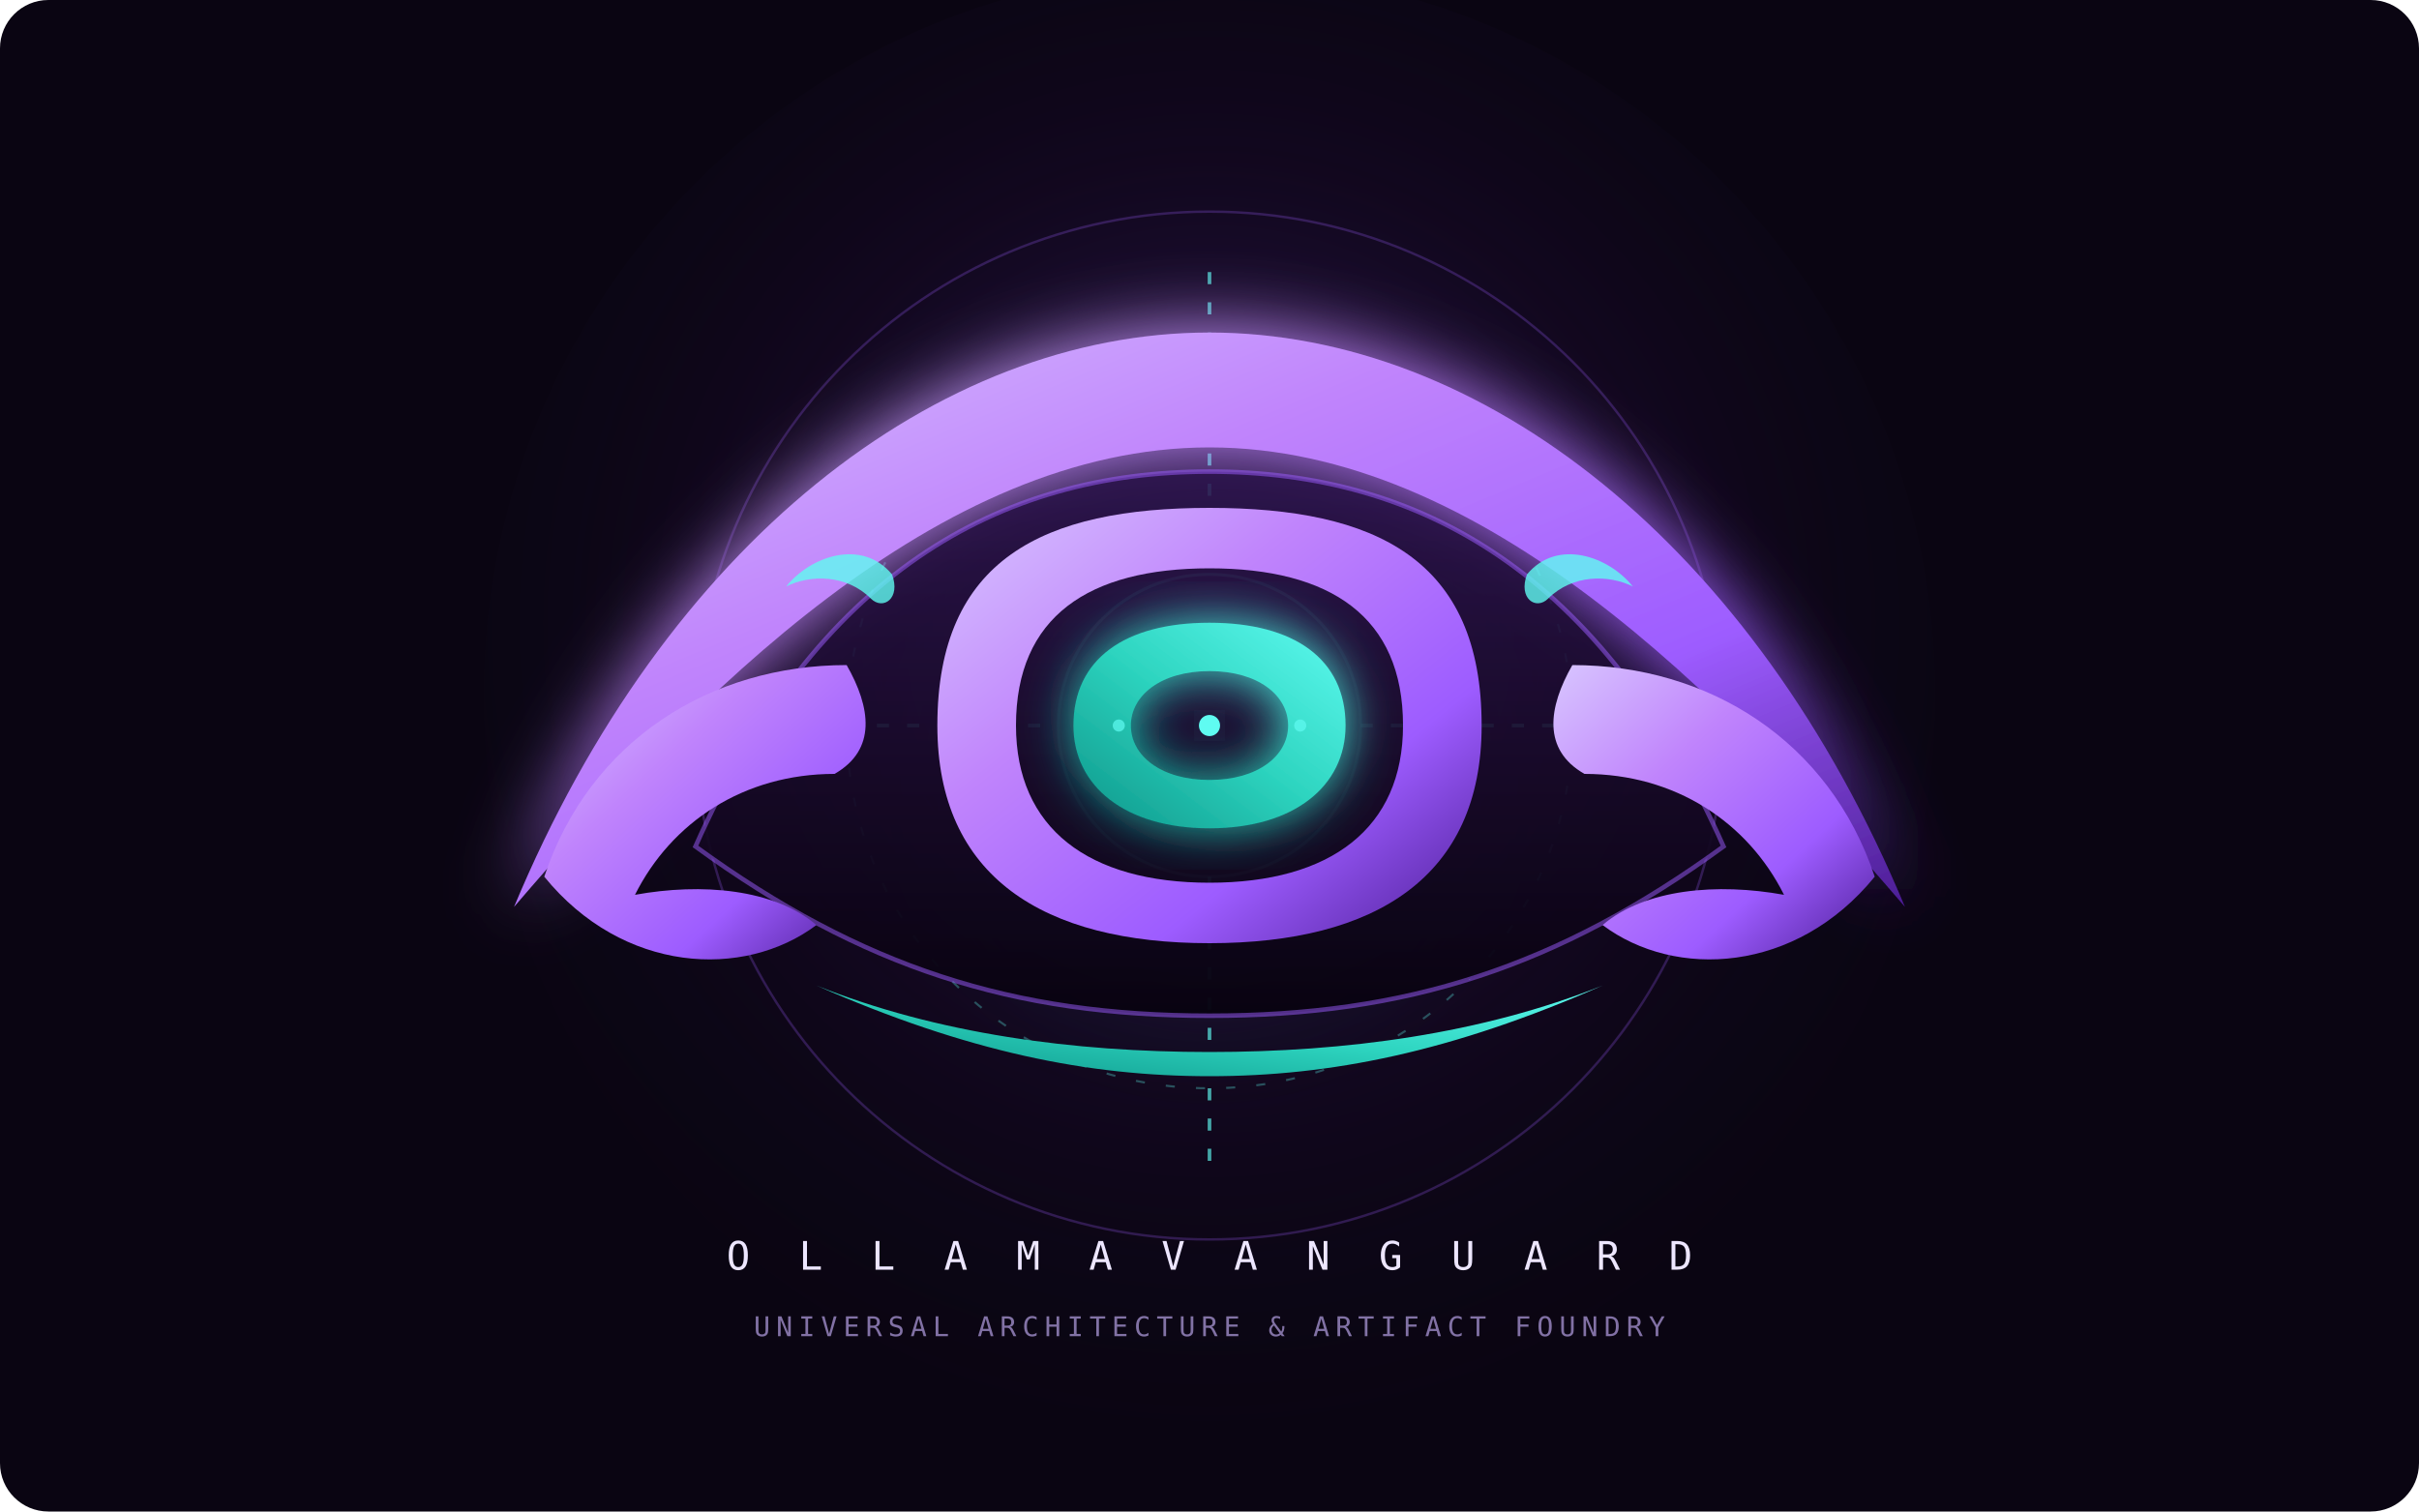
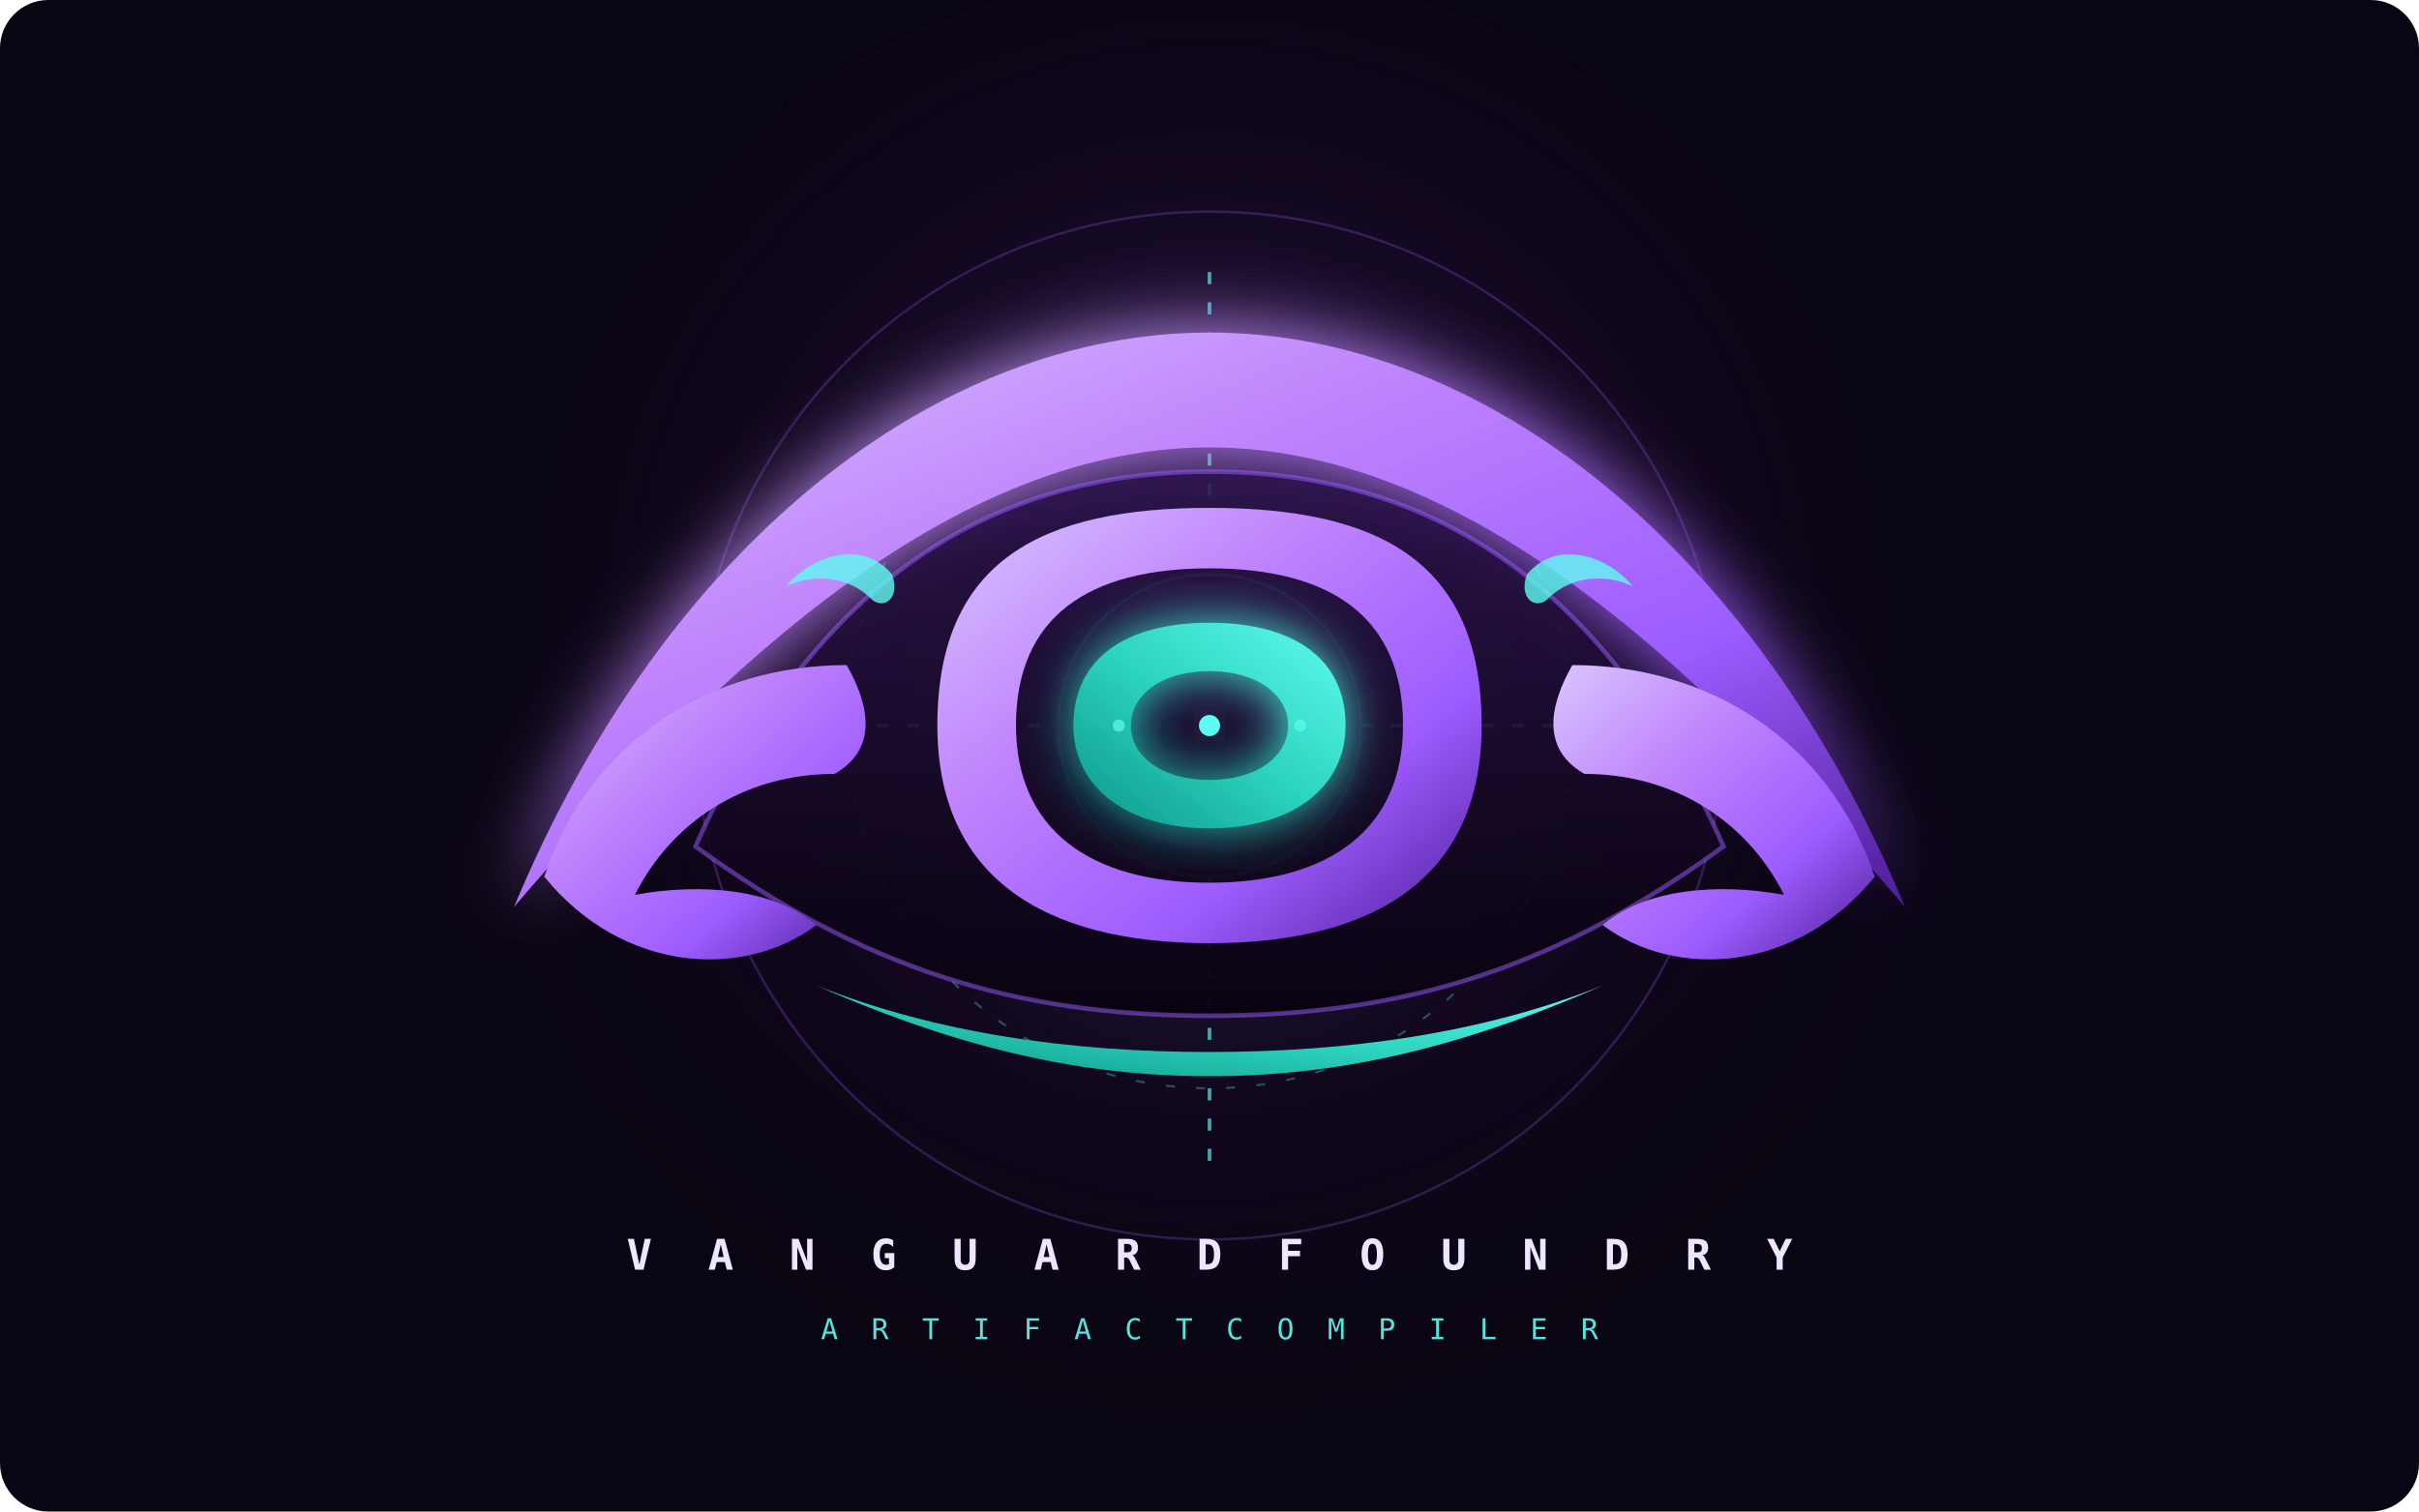
<svg xmlns="http://www.w3.org/2000/svg" viewBox="0 0 800 500" width="100%" height="100%">
  <defs>
    <radialGradient id="nebula-purple" cx="50%" cy="45%" r="60%">
      <stop offset="0%" stop-color="#9d5cff" stop-opacity="0.32" />
      <stop offset="55%" stop-color="#3b1566" stop-opacity="0.14" />
      <stop offset="100%" stop-color="#0a0512" stop-opacity="0" />
    </radialGradient>
    <radialGradient id="nebula-cyan" cx="50%" cy="52%" r="40%">
      <stop offset="0%" stop-color="#5ffbf1" stop-opacity="0.25" />
      <stop offset="60%" stop-color="#22666a" stop-opacity="0.08" />
      <stop offset="100%" stop-color="#0a0512" stop-opacity="0" />
    </radialGradient>
    <linearGradient id="formline-purple" x1="0%" y1="0%" x2="100%" y2="100%">
      <stop offset="0%" stop-color="#d8c6ff" />
      <stop offset="35%" stop-color="#c084fc" />
      <stop offset="70%" stop-color="#9d5cff" />
      <stop offset="100%" stop-color="#4c1d95" />
    </linearGradient>
    <linearGradient id="formline-cyan" x1="0%" y1="100%" x2="100%" y2="0%">
      <stop offset="0%" stop-color="#0d9488" />
      <stop offset="50%" stop-color="#2dd4bf" />
      <stop offset="100%" stop-color="#5ffbf1" />
    </linearGradient>
    <linearGradient id="visor-glass" x1="50%" y1="0%" x2="50%" y2="100%">
      <stop offset="0%" stop-color="#2a124a" stop-opacity="0.85" />
      <stop offset="60%" stop-color="#150824" stop-opacity="0.92" />
      <stop offset="100%" stop-color="#080310" stop-opacity="0.98" />
    </linearGradient>
    <filter id="glow-cyan" x="-20%" y="-20%" width="140%" height="140%">
      <feGaussianBlur stdDeviation="8" result="blur" />
      <feMerge>
        <feMergeNode in="blur" />
        <feMergeNode in="SourceGraphic" />
      </feMerge>
    </filter>
    <filter id="glow-purple" x="-20%" y="-20%" width="140%" height="140%">
      <feGaussianBlur stdDeviation="12" result="blur" />
      <feMerge>
        <feMergeNode in="blur" />
        <feMergeNode in="SourceGraphic" />
      </feMerge>
    </filter>
  </defs>
  <style>
    .primary-formline { fill: url(#formline-purple); }
    .secondary-formline { fill: url(#formline-cyan); }
    .cockpit-hull { fill: url(#visor-glass); stroke: #9d5cff; stroke-width: 1.5; stroke-opacity: 0.5; }
    .hud-line { stroke: #5ffbf1; stroke-width: 1.2; stroke-dasharray: 4 6; opacity: 0.65; }
    .accent-glow { fill: #5ffbf1; filter: url(#glow-cyan); }
  </style>
  <rect width="800" height="500" rx="16" fill="#0a0512" />
  <circle cx="400" cy="230" r="240" fill="url(#nebula-purple)" />
  <circle cx="400" cy="250" r="150" fill="url(#nebula-cyan)" />
  <circle cx="400" cy="240" r="170" fill="none" stroke="#9d5cff" stroke-width="0.8" stroke-opacity="0.25" />
  <circle cx="400" cy="240" r="120" fill="none" stroke="#5ffbf1" stroke-width="0.7" stroke-opacity="0.3" stroke-dasharray="3 7" />
  <circle cx="400" cy="240" r="50" fill="none" stroke="#5ffbf1" stroke-width="1" stroke-opacity="0.4" />
  <line x1="210" y1="240" x2="350" y2="240" class="hud-line" />
  <line x1="450" y1="240" x2="590" y2="240" class="hud-line" />
  <line x1="400" y1="90" x2="400" y2="190" class="hud-line" />
  <line x1="400" y1="290" x2="400" y2="390" class="hud-line" />
  <path class="primary-formline" filter="url(#glow-purple)" d="M 170 300            C 220 180, 310 110, 400 110            C 490 110, 580 180, 630 300            C 570 230, 490 148, 400 148            C 310 148, 230 230, 170 300 Z" />
  <path class="cockpit-hull" d="M 230 280            C 270 190, 330 156, 400 156            C 470 156, 530 190, 570 280            C 515 320, 465 336, 400 336            C 335 336, 285 320, 230 280 Z" />
  <path class="primary-formline" d="M 310 240            C 310 185, 345 168, 400 168            C 455 168, 490 185, 490 240            C 490 290, 455 312, 400 312            C 345 312, 310 290, 310 240 Z            M 336 240            C 336 274, 360 292, 400 292            C 440 292, 464 274, 464 240            C 464 204, 440 188, 400 188            C 360 188, 336 204, 336 240 Z" />
  <path class="secondary-formline" filter="url(#glow-cyan)" d="M 355 240            C 355 218, 372 206, 400 206            C 428 206, 445 218, 445 240            C 445 260, 428 274, 400 274            C 372 274, 355 260, 355 240 Z            M 374 240            C 374 250, 384 258, 400 258            C 416 258, 426 250, 426 240            C 426 230, 416 222, 400 222            C 384 222, 374 230, 374 240 Z" />
  <path class="primary-formline" d="M 180 290            C 195 245, 235 220, 280 220            C 288 234, 290 248, 276 256            C 246 256, 222 272, 210 296            C 232 292, 256 294, 270 306            C 246 324, 206 322, 180 290 Z" />
  <path class="primary-formline" d="M 620 290            C 605 245, 565 220, 520 220            C 512 234, 510 248, 524 256            C 554 256, 578 272, 590 296            C 568 292, 544 294, 530 306            C 554 324, 594 322, 620 290 Z" />
  <path class="secondary-formline" d="M 270 326            C 320 348, 360 356, 400 356            C 440 356, 480 348, 530 326            C 490 342, 445 348, 400 348            C 355 348, 310 342, 270 326 Z" />
  <path fill="#5ffbf1" opacity="0.8" d="M 295 190            C 285 178, 268 184, 260 194            C 268 190, 280 190, 288 198            C 292 202, 298 198, 295 190 Z" />
  <path fill="#5ffbf1" opacity="0.8" d="M 505 190            C 515 178, 532 184, 540 194            C 532 190, 520 190, 512 198            C 508 202, 502 198, 505 190 Z" />
  <circle cx="400" cy="240" r="3.5" class="accent-glow" />
  <circle cx="370" cy="240" r="2" fill="#5ffbf1" opacity="0.7" />
  <circle cx="430" cy="240" r="2" fill="#5ffbf1" opacity="0.7" />
-   <text x="400" y="420" text-anchor="middle" font-family="'Cascadia Code', 'SFMono-Regular', monospace" font-size="13" letter-spacing="0.32em" fill="#ede6ff">
-     O L L A M A   V A N G U A R D
+   <text x="400" y="420" text-anchor="middle" font-family="'Cascadia Code', 'SFMono-Regular', monospace" font-size="14" font-weight="bold" letter-spacing="0.36em" fill="#ede6ff">
+     V A N G U A R D   F O U N D R Y
  </text>
-   <text x="400" y="442" text-anchor="middle" font-family="'Cascadia Code', 'SFMono-Regular', monospace" font-size="9" letter-spacing="0.22em" fill="#a996d6" opacity="0.75">
-     UNIVERSAL ARCHITECTURE &amp; ARTIFACT FOUNDRY
+   <text x="400" y="443" text-anchor="middle" font-family="'Cascadia Code', 'SFMono-Regular', monospace" font-size="9.5" letter-spacing="0.28em" fill="#5ffbf1" opacity="0.9">
+     A R T I F A C T   C O M P I L E R
  </text>
</svg>
